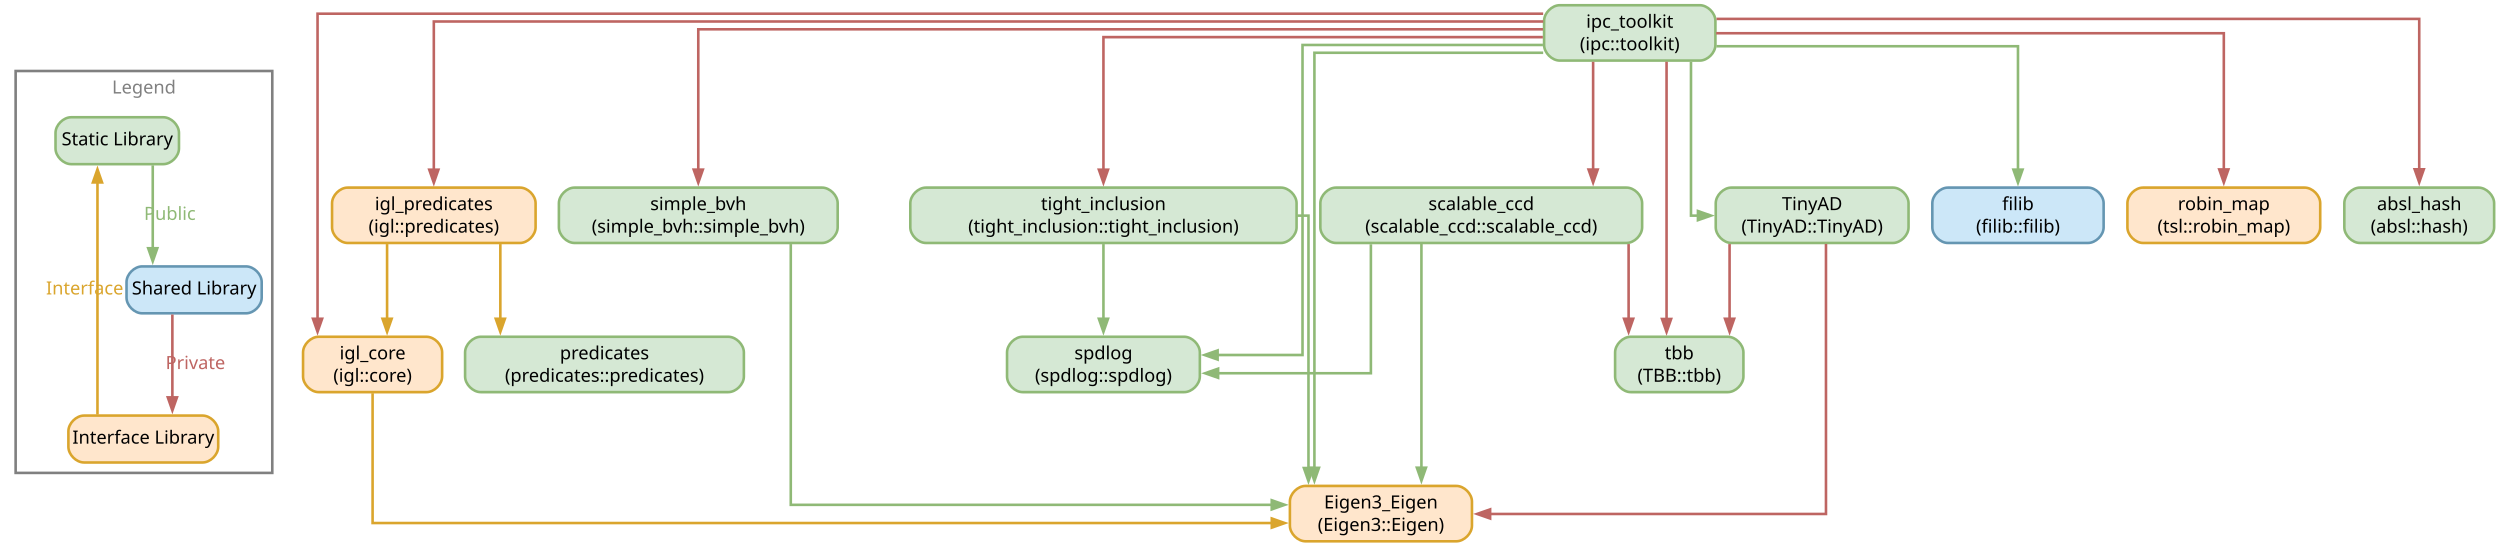
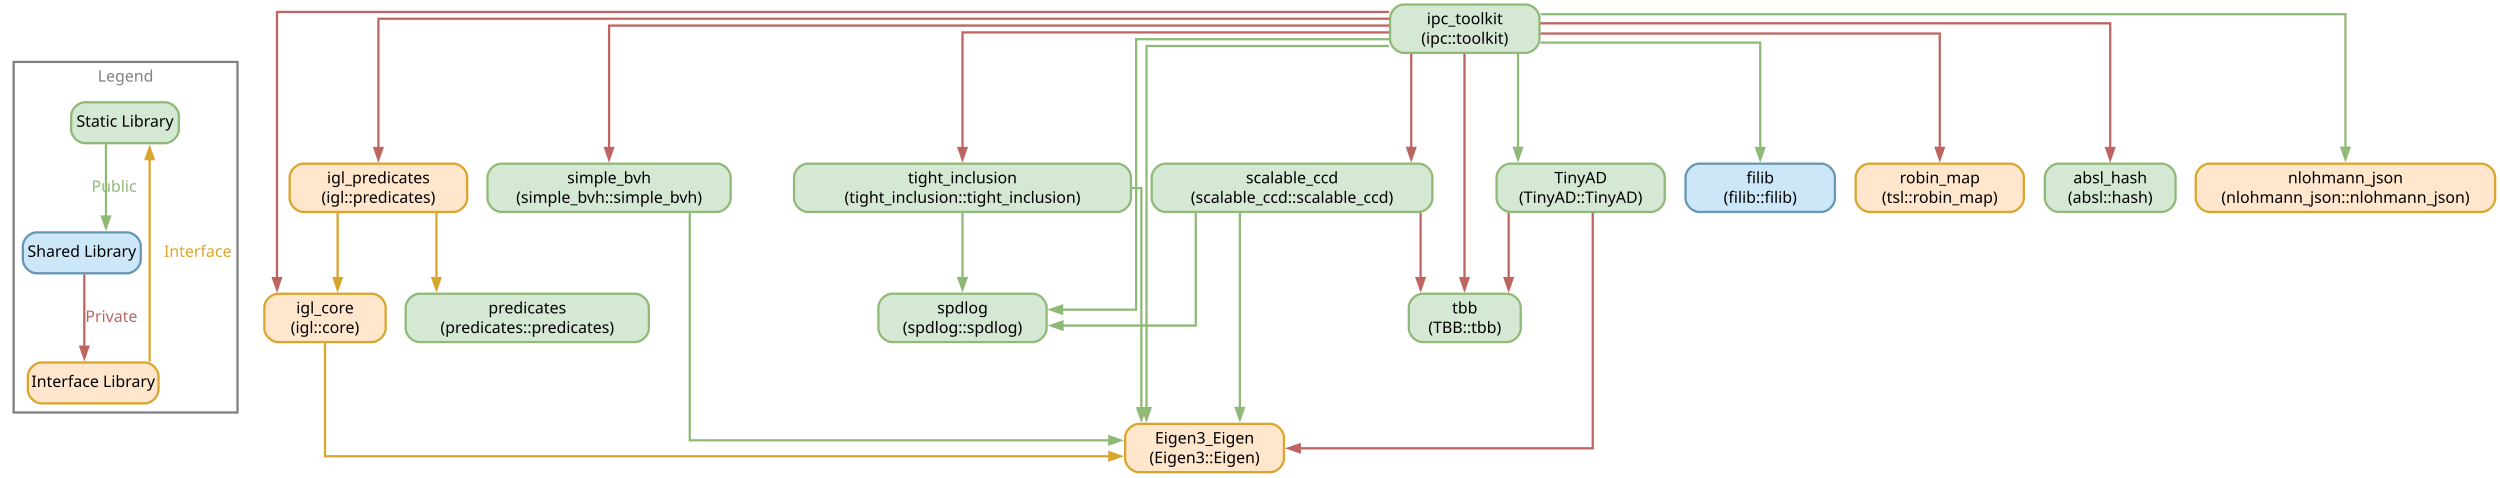
- <svg xmlns="http://www.w3.org/2000/svg" width="1919pt" height="420pt" viewBox="0.00 0.00 1919.00 420.00">
+ <svg xmlns="http://www.w3.org/2000/svg" width="2200pt" height="420pt" viewBox="0.00 0.00 2200.00 420.00">
  <g id="graph0" class="graph" transform="scale(1 1) rotate(0) translate(4 415.5)">
    <g id="clust1" class="cluster">
      <polygon fill="none" stroke="grey" stroke-width="2" points="8,-52.5 8,-361 205,-361 205,-52.5 8,-52.5" />
      <text xml:space="preserve" text-anchor="middle" x="106.5" y="-343.7" font-family="Avenir Medium" font-size="14.00" fill="grey">Legend</text>
    </g>
    <g id="node1" class="node">
-       <path fill="#d5e8d4" stroke="#8fb976" stroke-width="2" d="M121.38,-325.5C121.38,-325.5 50.62,-325.5 50.62,-325.5 44.62,-325.5 38.62,-319.5 38.62,-313.5 38.62,-313.5 38.62,-301.5 38.62,-301.5 38.62,-295.5 44.62,-289.5 50.62,-289.5 50.62,-289.5 121.38,-289.5 121.38,-289.5 127.38,-289.5 133.38,-295.5 133.38,-301.5 133.38,-301.5 133.38,-313.5 133.38,-313.5 133.38,-319.5 127.38,-325.5 121.38,-325.5" />
-       <text xml:space="preserve" text-anchor="middle" x="86" y="-303.95" font-family="Avenir Light" font-size="14.00">Static Library</text>
+       <path fill="#d5e8d4" stroke="#8fb976" stroke-width="2" d="M141.38,-325.5C141.38,-325.5 70.62,-325.5 70.62,-325.5 64.62,-325.5 58.62,-319.5 58.62,-313.5 58.62,-313.5 58.62,-301.5 58.62,-301.5 58.62,-295.5 64.62,-289.5 70.62,-289.5 70.62,-289.5 141.38,-289.5 141.38,-289.5 147.38,-289.5 153.38,-295.5 153.38,-301.5 153.38,-301.5 153.38,-313.5 153.38,-313.5 153.38,-319.5 147.38,-325.5 141.38,-325.5" />
+       <text xml:space="preserve" text-anchor="middle" x="106" y="-303.95" font-family="Avenir Light" font-size="14.00">Static Library</text>
    </g>
    <g id="node2" class="node">
-       <path fill="#cce7f8" stroke="#6596b2" stroke-width="2" d="M184.88,-211C184.88,-211 105.12,-211 105.12,-211 99.12,-211 93.12,-205 93.12,-199 93.12,-199 93.12,-187 93.12,-187 93.12,-181 99.12,-175 105.12,-175 105.12,-175 184.88,-175 184.88,-175 190.88,-175 196.88,-181 196.88,-187 196.88,-187 196.88,-199 196.88,-199 196.88,-205 190.88,-211 184.88,-211" />
-       <text xml:space="preserve" text-anchor="middle" x="145" y="-189.45" font-family="Avenir Light" font-size="14.00">Shared Library</text>
+       <path fill="#cce7f8" stroke="#6596b2" stroke-width="2" d="M107.88,-211C107.88,-211 28.12,-211 28.12,-211 22.12,-211 16.12,-205 16.12,-199 16.12,-199 16.12,-187 16.12,-187 16.12,-181 22.12,-175 28.12,-175 28.12,-175 107.88,-175 107.88,-175 113.88,-175 119.88,-181 119.88,-187 119.88,-187 119.88,-199 119.88,-199 119.88,-205 113.88,-211 107.88,-211" />
+       <text xml:space="preserve" text-anchor="middle" x="68" y="-189.45" font-family="Avenir Light" font-size="14.00">Shared Library</text>
    </g>
    <g id="edge1" class="edge">
-       <path fill="none" stroke="#8fb976" stroke-width="2" d="M113.25,-288.59C113.25,-288.59 113.25,-224.96 113.25,-224.96" />
-       <polygon fill="#8fb976" stroke="#8fb976" stroke-width="2" points="116.75,-224.96 113.25,-214.96 109.75,-224.96 116.75,-224.96" />
-       <text xml:space="preserve" text-anchor="middle" x="126.38" y="-246.7" font-family="Avenir Light" font-size="14.00" fill="#8fb976">Public</text>
+       <path fill="none" stroke="#8fb976" stroke-width="2" d="M89.25,-288.59C89.25,-288.59 89.25,-224.96 89.25,-224.96" />
+       <polygon fill="#8fb976" stroke="#8fb976" stroke-width="2" points="92.75,-224.96 89.25,-214.96 85.75,-224.96 92.75,-224.96" />
+       <text xml:space="preserve" text-anchor="middle" x="96.38" y="-246.7" font-family="Avenir Light" font-size="14.00" fill="#8fb976">Public</text>
    </g>
    <g id="node3" class="node">
-       <path fill="#ffe6cc" stroke="#daa52d" stroke-width="2" d="M151.5,-96.5C151.5,-96.5 60.5,-96.5 60.5,-96.5 54.5,-96.5 48.5,-90.5 48.5,-84.5 48.5,-84.5 48.5,-72.5 48.5,-72.5 48.5,-66.5 54.5,-60.5 60.5,-60.5 60.5,-60.5 151.5,-60.5 151.5,-60.5 157.5,-60.5 163.5,-66.5 163.5,-72.5 163.5,-72.5 163.5,-84.5 163.5,-84.5 163.5,-90.5 157.5,-96.5 151.5,-96.5" />
-       <text xml:space="preserve" text-anchor="middle" x="106" y="-74.95" font-family="Avenir Light" font-size="14.00">Interface Library</text>
+       <path fill="#ffe6cc" stroke="#daa52d" stroke-width="2" d="M123.5,-96.5C123.5,-96.5 32.5,-96.5 32.5,-96.5 26.5,-96.5 20.5,-90.5 20.5,-84.5 20.5,-84.5 20.5,-72.5 20.5,-72.5 20.5,-66.5 26.5,-60.5 32.5,-60.5 32.5,-60.5 123.5,-60.5 123.5,-60.5 129.5,-60.5 135.5,-66.5 135.5,-72.5 135.5,-72.5 135.5,-84.5 135.5,-84.5 135.5,-90.5 129.5,-96.5 123.5,-96.5" />
+       <text xml:space="preserve" text-anchor="middle" x="78" y="-74.95" font-family="Avenir Light" font-size="14.00">Interface Library</text>
    </g>
    <g id="edge3" class="edge">
-       <path fill="none" stroke="#be6562" stroke-width="2" d="M128.31,-174.09C128.31,-174.09 128.31,-110.46 128.31,-110.46" />
-       <polygon fill="#be6562" stroke="#be6562" stroke-width="2" points="131.81,-110.46 128.31,-100.46 124.81,-110.46 131.81,-110.46" />
-       <text xml:space="preserve" text-anchor="middle" x="146" y="-132.2" font-family="Avenir Light" font-size="14.00" fill="#be6562">Private</text>
+       <path fill="none" stroke="#be6562" stroke-width="2" d="M70.19,-174.09C70.19,-174.09 70.19,-110.46 70.19,-110.46" />
+       <polygon fill="#be6562" stroke="#be6562" stroke-width="2" points="73.69,-110.46 70.19,-100.46 66.69,-110.46 73.69,-110.46" />
+       <text xml:space="preserve" text-anchor="middle" x="94" y="-132.2" font-family="Avenir Light" font-size="14.00" fill="#be6562">Private</text>
    </g>
    <g id="edge2" class="edge">
-       <path fill="none" stroke="#daa52d" stroke-width="2" d="M70.81,-97.24C70.81,-97.24 70.81,-275.47 70.81,-275.47" />
-       <polygon fill="#daa52d" stroke="#daa52d" stroke-width="2" points="67.31,-275.47 70.81,-285.47 74.31,-275.47 67.31,-275.47" />
-       <text xml:space="preserve" text-anchor="middle" x="61" y="-189.45" font-family="Avenir Light" font-size="14.00" fill="#daa52d">Interface</text>
+       <path fill="none" stroke="#daa52d" stroke-width="2" d="M127.69,-97.24C127.69,-97.24 127.69,-275.47 127.69,-275.47" />
+       <polygon fill="#daa52d" stroke="#daa52d" stroke-width="2" points="124.19,-275.47 127.69,-285.47 131.19,-275.47 124.19,-275.47" />
+       <text xml:space="preserve" text-anchor="middle" x="170" y="-189.45" font-family="Avenir Light" font-size="14.00" fill="#daa52d">Interface</text>
    </g>
    <g id="node4" class="node">
-       <path fill="#d5e8d4" stroke="#8fb976" stroke-width="2" d="M1300.75,-411.5C1300.75,-411.5 1193.25,-411.5 1193.25,-411.5 1187.25,-411.5 1181.25,-405.5 1181.25,-399.5 1181.25,-399.5 1181.25,-381 1181.25,-381 1181.25,-375 1187.25,-369 1193.25,-369 1193.25,-369 1300.75,-369 1300.75,-369 1306.75,-369 1312.75,-375 1312.75,-381 1312.75,-381 1312.75,-399.5 1312.75,-399.5 1312.75,-405.5 1306.75,-411.5 1300.75,-411.5" />
-       <text xml:space="preserve" text-anchor="middle" x="1247" y="-394.2" font-family="Menlo" font-size="14.00">ipc_toolkit</text>
-       <text xml:space="preserve" text-anchor="middle" x="1247" y="-376.95" font-family="Menlo" font-size="14.00">(ipc::toolkit)</text>
+       <path fill="#d5e8d4" stroke="#8fb976" stroke-width="2" d="M1338.75,-411.5C1338.75,-411.5 1231.25,-411.5 1231.25,-411.5 1225.25,-411.5 1219.25,-405.5 1219.25,-399.5 1219.25,-399.5 1219.25,-381 1219.25,-381 1219.25,-375 1225.25,-369 1231.25,-369 1231.25,-369 1338.75,-369 1338.75,-369 1344.75,-369 1350.75,-375 1350.75,-381 1350.75,-381 1350.75,-399.5 1350.75,-399.5 1350.75,-405.5 1344.75,-411.5 1338.75,-411.5" />
+       <text xml:space="preserve" text-anchor="middle" x="1285" y="-394.2" font-family="Menlo" font-size="14.00">ipc_toolkit</text>
+       <text xml:space="preserve" text-anchor="middle" x="1285" y="-376.95" font-family="Menlo" font-size="14.00">(ipc::toolkit)</text>
    </g>
    <g id="node5" class="node">
      <path fill="#ffe6cc" stroke="#daa52d" stroke-width="2" d="M1113.88,-42.5C1113.88,-42.5 998.12,-42.5 998.12,-42.5 992.12,-42.5 986.12,-36.5 986.12,-30.5 986.12,-30.5 986.12,-12 986.12,-12 986.12,-6 992.12,0 998.12,0 998.12,0 1113.88,0 1113.88,0 1119.88,0 1125.88,-6 1125.88,-12 1125.88,-12 1125.88,-30.5 1125.88,-30.5 1125.88,-36.5 1119.88,-42.5 1113.88,-42.5" />
      <text xml:space="preserve" text-anchor="middle" x="1056" y="-25.2" font-family="Menlo" font-size="14.00">Eigen3_Eigen</text>
      <text xml:space="preserve" text-anchor="middle" x="1056" y="-7.95" font-family="Menlo" font-size="14.00">(Eigen3::Eigen)</text>
    </g>
    <g id="edge7" class="edge">
-       <path fill="none" stroke="#8fb976" stroke-width="2" d="M1180.54,-375C1108.88,-375 1004.94,-375 1004.94,-375 1004.94,-375 1004.94,-56.41 1004.94,-56.41" />
+       <path fill="none" stroke="#8fb976" stroke-width="2" d="M1218.27,-375C1135.44,-375 1004.94,-375 1004.94,-375 1004.94,-375 1004.94,-56.41 1004.94,-56.41" />
      <polygon fill="#8fb976" stroke="#8fb976" stroke-width="2" points="1008.44,-56.41 1004.94,-46.41 1001.44,-56.41 1008.44,-56.41" />
    </g>
    <g id="node6" class="node">
      <path fill="#cce7f8" stroke="#6596b2" stroke-width="2" d="M1598.75,-271.5C1598.75,-271.5 1491.25,-271.5 1491.25,-271.5 1485.25,-271.5 1479.25,-265.5 1479.25,-259.5 1479.25,-259.5 1479.25,-241 1479.25,-241 1479.25,-235 1485.25,-229 1491.25,-229 1491.25,-229 1598.75,-229 1598.75,-229 1604.75,-229 1610.75,-235 1610.75,-241 1610.75,-241 1610.75,-259.5 1610.75,-259.5 1610.75,-265.5 1604.75,-271.5 1598.75,-271.5" />
      <text xml:space="preserve" text-anchor="middle" x="1545" y="-254.2" font-family="Menlo" font-size="14.00">filib</text>
      <text xml:space="preserve" text-anchor="middle" x="1545" y="-236.95" font-family="Menlo" font-size="14.00">(filib::filib)</text>
    </g>
    <g id="edge8" class="edge">
-       <path fill="none" stroke="#8fb976" stroke-width="2" d="M1313.51,-380C1401.33,-380 1545,-380 1545,-380 1545,-380 1545,-285.29 1545,-285.29" />
-       <polygon fill="#8fb976" stroke="#8fb976" stroke-width="2" points="1548.5,-285.29 1545,-275.29 1541.5,-285.29 1548.5,-285.29" />
+       <path fill="none" stroke="#8fb976" stroke-width="2" d="M1351.62,-378C1428.65,-378 1545,-378 1545,-378 1545,-378 1545,-285.24 1545,-285.24" />
+       <polygon fill="#8fb976" stroke="#8fb976" stroke-width="2" points="1548.5,-285.24 1545,-275.24 1541.5,-285.24 1548.5,-285.24" />
    </g>
    <g id="node7" class="node">
      <path fill="#ffe6cc" stroke="#daa52d" stroke-width="2" d="M323.38,-157C323.38,-157 240.62,-157 240.62,-157 234.62,-157 228.62,-151 228.62,-145 228.62,-145 228.62,-126.5 228.62,-126.5 228.62,-120.5 234.62,-114.5 240.62,-114.5 240.62,-114.5 323.38,-114.5 323.38,-114.5 329.38,-114.5 335.38,-120.5 335.38,-126.5 335.38,-126.5 335.38,-145 335.38,-145 335.38,-151 329.38,-157 323.38,-157" />
      <text xml:space="preserve" text-anchor="middle" x="282" y="-139.7" font-family="Menlo" font-size="14.00">igl_core</text>
      <text xml:space="preserve" text-anchor="middle" x="282" y="-122.45" font-family="Menlo" font-size="14.00">(igl::core)</text>
    </g>
    <g id="edge9" class="edge">
-       <path fill="none" stroke="#be6562" stroke-width="2" d="M1180.52,-405C956,-405 239.75,-405 239.75,-405 239.75,-405 239.75,-170.81 239.75,-170.81" />
+       <path fill="none" stroke="#be6562" stroke-width="2" d="M1218.42,-405C988.19,-405 239.75,-405 239.75,-405 239.75,-405 239.75,-170.81 239.75,-170.81" />
      <polygon fill="#be6562" stroke="#be6562" stroke-width="2" points="243.25,-170.81 239.75,-160.81 236.25,-170.81 243.25,-170.81" />
    </g>
    <g id="node8" class="node">
      <path fill="#ffe6cc" stroke="#daa52d" stroke-width="2" d="M395.12,-271.5C395.12,-271.5 262.88,-271.5 262.88,-271.5 256.88,-271.5 250.88,-265.5 250.88,-259.5 250.88,-259.5 250.88,-241 250.88,-241 250.88,-235 256.88,-229 262.88,-229 262.88,-229 395.12,-229 395.12,-229 401.12,-229 407.12,-235 407.12,-241 407.12,-241 407.12,-259.5 407.12,-259.5 407.12,-265.5 401.12,-271.5 395.12,-271.5" />
      <text xml:space="preserve" text-anchor="middle" x="329" y="-254.2" font-family="Menlo" font-size="14.00">igl_predicates</text>
      <text xml:space="preserve" text-anchor="middle" x="329" y="-236.95" font-family="Menlo" font-size="14.00">(igl::predicates)</text>
    </g>
    <g id="edge10" class="edge">
-       <path fill="none" stroke="#be6562" stroke-width="2" d="M1180.61,-399C969.74,-399 329,-399 329,-399 329,-399 329,-285.23 329,-285.23" />
+       <path fill="none" stroke="#be6562" stroke-width="2" d="M1218.53,-399C1001.74,-399 329,-399 329,-399 329,-399 329,-285.23 329,-285.23" />
      <polygon fill="#be6562" stroke="#be6562" stroke-width="2" points="332.5,-285.23 329,-275.23 325.5,-285.23 332.5,-285.23" />
    </g>
    <g id="node10" class="node">
      <path fill="#ffe6cc" stroke="#daa52d" stroke-width="2" d="M1765,-271.5C1765,-271.5 1641,-271.5 1641,-271.5 1635,-271.5 1629,-265.5 1629,-259.5 1629,-259.5 1629,-241 1629,-241 1629,-235 1635,-229 1641,-229 1641,-229 1765,-229 1765,-229 1771,-229 1777,-235 1777,-241 1777,-241 1777,-259.5 1777,-259.5 1777,-265.5 1771,-271.5 1765,-271.5" />
      <text xml:space="preserve" text-anchor="middle" x="1703" y="-254.2" font-family="Menlo" font-size="14.00">robin_map</text>
      <text xml:space="preserve" text-anchor="middle" x="1703" y="-236.95" font-family="Menlo" font-size="14.00">(tsl::robin_map)</text>
    </g>
    <g id="edge11" class="edge">
-       <path fill="none" stroke="#be6562" stroke-width="2" d="M1313.31,-390C1439.78,-390 1703,-390 1703,-390 1703,-390 1703,-285.42 1703,-285.42" />
-       <polygon fill="#be6562" stroke="#be6562" stroke-width="2" points="1706.5,-285.42 1703,-275.42 1699.5,-285.42 1706.5,-285.42" />
+       <path fill="none" stroke="#be6562" stroke-width="2" d="M1351.7,-386C1469.71,-386 1703,-386 1703,-386 1703,-386 1703,-285.39 1703,-285.39" />
+       <polygon fill="#be6562" stroke="#be6562" stroke-width="2" points="1706.5,-285.39 1703,-275.39 1699.5,-285.39 1706.5,-285.39" />
    </g>
    <g id="node11" class="node">
      <path fill="#d5e8d4" stroke="#8fb976" stroke-width="2" d="M1244.5,-271.5C1244.5,-271.5 1021.5,-271.5 1021.5,-271.5 1015.5,-271.5 1009.5,-265.5 1009.5,-259.5 1009.5,-259.5 1009.5,-241 1009.5,-241 1009.5,-235 1015.5,-229 1021.5,-229 1021.5,-229 1244.5,-229 1244.5,-229 1250.5,-229 1256.5,-235 1256.5,-241 1256.5,-241 1256.5,-259.5 1256.5,-259.5 1256.5,-265.5 1250.5,-271.5 1244.5,-271.5" />
      <text xml:space="preserve" text-anchor="middle" x="1133" y="-254.2" font-family="Menlo" font-size="14.00">scalable_ccd</text>
      <text xml:space="preserve" text-anchor="middle" x="1133" y="-236.95" font-family="Menlo" font-size="14.00">(scalable_ccd::scalable_ccd)</text>
    </g>
    <g id="edge15" class="edge">
-       <path fill="none" stroke="#be6562" stroke-width="2" d="M1218.88,-368.07C1218.88,-368.07 1218.88,-285.36 1218.88,-285.36" />
-       <polygon fill="#be6562" stroke="#be6562" stroke-width="2" points="1222.38,-285.36 1218.88,-275.36 1215.38,-285.36 1222.38,-285.36" />
+       <path fill="none" stroke="#be6562" stroke-width="2" d="M1237.88,-368.07C1237.88,-368.07 1237.88,-285.36 1237.88,-285.36" />
+       <polygon fill="#be6562" stroke="#be6562" stroke-width="2" points="1241.38,-285.36 1237.88,-275.36 1234.38,-285.36 1241.38,-285.36" />
    </g>
    <g id="node12" class="node">
      <path fill="#d5e8d4" stroke="#8fb976" stroke-width="2" d="M905,-157C905,-157 781,-157 781,-157 775,-157 769,-151 769,-145 769,-145 769,-126.5 769,-126.5 769,-120.5 775,-114.5 781,-114.5 781,-114.5 905,-114.5 905,-114.5 911,-114.5 917,-120.5 917,-126.5 917,-126.5 917,-145 917,-145 917,-151 911,-157 905,-157" />
      <text xml:space="preserve" text-anchor="middle" x="843" y="-139.7" font-family="Menlo" font-size="14.00">spdlog</text>
      <text xml:space="preserve" text-anchor="middle" x="843" y="-122.45" font-family="Menlo" font-size="14.00">(spdlog::spdlog)</text>
    </g>
    <g id="edge18" class="edge">
-       <path fill="none" stroke="#8fb976" stroke-width="2" d="M1180.35,-381C1105.93,-381 995.81,-381 995.81,-381 995.81,-381 995.81,-143 995.81,-143 995.81,-143 930.64,-143 930.64,-143" />
+       <path fill="none" stroke="#8fb976" stroke-width="2" d="M1218.29,-381C1132.89,-381 995.81,-381 995.81,-381 995.81,-381 995.81,-143 995.81,-143 995.81,-143 930.64,-143 930.64,-143" />
      <polygon fill="#8fb976" stroke="#8fb976" stroke-width="2" points="930.64,-139.5 920.64,-143 930.64,-146.5 930.64,-139.5" />
    </g>
    <g id="node13" class="node">
      <path fill="#d5e8d4" stroke="#8fb976" stroke-width="2" d="M1322.25,-157C1322.25,-157 1247.75,-157 1247.75,-157 1241.75,-157 1235.75,-151 1235.75,-145 1235.75,-145 1235.75,-126.5 1235.75,-126.5 1235.75,-120.5 1241.75,-114.5 1247.75,-114.5 1247.75,-114.5 1322.25,-114.5 1322.25,-114.5 1328.25,-114.5 1334.25,-120.5 1334.25,-126.5 1334.25,-126.5 1334.25,-145 1334.25,-145 1334.25,-151 1328.25,-157 1322.25,-157" />
      <text xml:space="preserve" text-anchor="middle" x="1285" y="-139.7" font-family="Menlo" font-size="14.00">tbb</text>
      <text xml:space="preserve" text-anchor="middle" x="1285" y="-122.45" font-family="Menlo" font-size="14.00">(TBB::tbb)</text>
    </g>
    <g id="edge19" class="edge">
-       <path fill="none" stroke="#be6562" stroke-width="2" d="M1275.25,-368.11C1275.25,-368.11 1275.25,-170.68 1275.25,-170.68" />
-       <polygon fill="#be6562" stroke="#be6562" stroke-width="2" points="1278.75,-170.68 1275.25,-160.68 1271.75,-170.68 1278.75,-170.68" />
+       <path fill="none" stroke="#be6562" stroke-width="2" d="M1284.75,-368.11C1284.75,-368.11 1284.75,-170.68 1284.75,-170.68" />
+       <polygon fill="#be6562" stroke="#be6562" stroke-width="2" points="1288.25,-170.68 1284.75,-160.68 1281.25,-170.68 1288.25,-170.68" />
    </g>
    <g id="node14" class="node">
      <path fill="#d5e8d4" stroke="#8fb976" stroke-width="2" d="M627,-271.5C627,-271.5 437,-271.5 437,-271.5 431,-271.5 425,-265.5 425,-259.5 425,-259.5 425,-241 425,-241 425,-235 431,-229 437,-229 437,-229 627,-229 627,-229 633,-229 639,-235 639,-241 639,-241 639,-259.5 639,-259.5 639,-265.5 633,-271.5 627,-271.5" />
      <text xml:space="preserve" text-anchor="middle" x="532" y="-254.2" font-family="Menlo" font-size="14.00">simple_bvh</text>
      <text xml:space="preserve" text-anchor="middle" x="532" y="-236.95" font-family="Menlo" font-size="14.00">(simple_bvh::simple_bvh)</text>
    </g>
    <g id="edge17" class="edge">
-       <path fill="none" stroke="#be6562" stroke-width="2" d="M1180.38,-393C1002.88,-393 532,-393 532,-393 532,-393 532,-285.27 532,-285.27" />
+       <path fill="none" stroke="#be6562" stroke-width="2" d="M1218.51,-393C1034.49,-393 532,-393 532,-393 532,-393 532,-285.27 532,-285.27" />
      <polygon fill="#be6562" stroke="#be6562" stroke-width="2" points="535.5,-285.27 532,-275.27 528.5,-285.27 535.5,-285.27" />
    </g>
    <g id="node15" class="node">
      <path fill="#d5e8d4" stroke="#8fb976" stroke-width="2" d="M979.25,-271.5C979.25,-271.5 706.75,-271.5 706.75,-271.5 700.75,-271.5 694.75,-265.5 694.75,-259.5 694.75,-259.5 694.75,-241 694.75,-241 694.75,-235 700.75,-229 706.75,-229 706.75,-229 979.25,-229 979.25,-229 985.25,-229 991.25,-235 991.25,-241 991.25,-241 991.25,-259.5 991.25,-259.5 991.25,-265.5 985.25,-271.5 979.25,-271.5" />
      <text xml:space="preserve" text-anchor="middle" x="843" y="-254.2" font-family="Menlo" font-size="14.00">tight_inclusion</text>
      <text xml:space="preserve" text-anchor="middle" x="843" y="-236.95" font-family="Menlo" font-size="14.00">(tight_inclusion::tight_inclusion)</text>
    </g>
    <g id="edge22" class="edge">
-       <path fill="none" stroke="#be6562" stroke-width="2" d="M1180.29,-387C1065.54,-387 843,-387 843,-387 843,-387 843,-285.25 843,-285.25" />
+       <path fill="none" stroke="#be6562" stroke-width="2" d="M1218.35,-387C1094.87,-387 843,-387 843,-387 843,-387 843,-285.25 843,-285.25" />
      <polygon fill="#be6562" stroke="#be6562" stroke-width="2" points="846.5,-285.25 843,-275.25 839.5,-285.25 846.5,-285.25" />
    </g>
    <g id="node16" class="node">
      <path fill="#d5e8d4" stroke="#8fb976" stroke-width="2" d="M1898.5,-271.5C1898.5,-271.5 1807.5,-271.5 1807.5,-271.5 1801.5,-271.5 1795.5,-265.5 1795.5,-259.5 1795.5,-259.5 1795.5,-241 1795.5,-241 1795.5,-235 1801.5,-229 1807.5,-229 1807.5,-229 1898.5,-229 1898.5,-229 1904.5,-229 1910.5,-235 1910.5,-241 1910.5,-241 1910.5,-259.5 1910.5,-259.5 1910.5,-265.5 1904.5,-271.5 1898.5,-271.5" />
      <text xml:space="preserve" text-anchor="middle" x="1853" y="-254.2" font-family="Menlo" font-size="14.00">absl_hash</text>
      <text xml:space="preserve" text-anchor="middle" x="1853" y="-236.95" font-family="Menlo" font-size="14.00">(absl::hash)</text>
    </g>
    <g id="edge23" class="edge">
-       <path fill="none" stroke="#be6562" stroke-width="2" d="M1313.59,-401C1471.01,-401 1853,-401 1853,-401 1853,-401 1853,-285.52 1853,-285.52" />
-       <polygon fill="#be6562" stroke="#be6562" stroke-width="2" points="1856.5,-285.52 1853,-275.52 1849.5,-285.52 1856.5,-285.52" />
+       <path fill="none" stroke="#be6562" stroke-width="2" d="M1351.55,-395C1501.54,-395 1853,-395 1853,-395 1853,-395 1853,-285.26 1853,-285.26" />
+       <polygon fill="#be6562" stroke="#be6562" stroke-width="2" points="1856.5,-285.26 1853,-275.26 1849.5,-285.26 1856.5,-285.26" />
    </g>
    <g id="node17" class="node">
      <path fill="#d5e8d4" stroke="#8fb976" stroke-width="2" d="M1449,-271.5C1449,-271.5 1325,-271.5 1325,-271.5 1319,-271.5 1313,-265.5 1313,-259.5 1313,-259.5 1313,-241 1313,-241 1313,-235 1319,-229 1325,-229 1325,-229 1449,-229 1449,-229 1455,-229 1461,-235 1461,-241 1461,-241 1461,-259.5 1461,-259.5 1461,-265.5 1455,-271.5 1449,-271.5" />
      <text xml:space="preserve" text-anchor="middle" x="1387" y="-254.2" font-family="Menlo" font-size="14.00">TinyAD</text>
      <text xml:space="preserve" text-anchor="middle" x="1387" y="-236.95" font-family="Menlo" font-size="14.00">(TinyAD::TinyAD)</text>
    </g>
    <g id="edge24" class="edge">
-       <path fill="none" stroke="#8fb976" stroke-width="2" d="M1294,-368.03C1294,-328.48 1294,-250 1294,-250 1294,-250 1299.35,-250 1299.35,-250" />
-       <polygon fill="#8fb976" stroke="#8fb976" stroke-width="2" points="1299.35,-253.5 1309.35,-250 1299.35,-246.5 1299.35,-253.5" />
+       <path fill="none" stroke="#8fb976" stroke-width="2" d="M1331.88,-368.07C1331.88,-368.07 1331.88,-285.36 1331.88,-285.36" />
+       <polygon fill="#8fb976" stroke="#8fb976" stroke-width="2" points="1335.38,-285.36 1331.88,-275.36 1328.38,-285.36 1335.38,-285.36" />
+     </g>
+     <g id="node18" class="node">
+       <path fill="#ffe6cc" stroke="#daa52d" stroke-width="2" d="M2179.75,-271.5C2179.75,-271.5 1940.25,-271.5 1940.25,-271.5 1934.25,-271.5 1928.25,-265.5 1928.25,-259.5 1928.25,-259.5 1928.25,-241 1928.25,-241 1928.25,-235 1934.25,-229 1940.25,-229 1940.25,-229 2179.75,-229 2179.75,-229 2185.75,-229 2191.75,-235 2191.75,-241 2191.75,-241 2191.75,-259.5 2191.75,-259.5 2191.75,-265.5 2185.75,-271.5 2179.75,-271.5" />
+       <text xml:space="preserve" text-anchor="middle" x="2060" y="-254.2" font-family="Menlo" font-size="14.00">nlohmann_json</text>
+       <text xml:space="preserve" text-anchor="middle" x="2060" y="-236.95" font-family="Menlo" font-size="14.00">(nlohmann_json::nlohmann_json)</text>
+     </g>
+     <g id="edge27" class="edge">
+       <path fill="none" stroke="#8fb976" stroke-width="2" d="M1351.75,-403C1539.73,-403 2060,-403 2060,-403 2060,-403 2060,-285.49 2060,-285.49" />
+       <polygon fill="#8fb976" stroke="#8fb976" stroke-width="2" points="2063.5,-285.49 2060,-275.49 2056.5,-285.49 2063.5,-285.49" />
    </g>
    <g id="edge4" class="edge">
      <path fill="none" stroke="#daa52d" stroke-width="2" d="M282,-113.7C282,-78.62 282,-14 282,-14 282,-14 972.23,-14 972.23,-14" />
      <polygon fill="#daa52d" stroke="#daa52d" stroke-width="2" points="972.23,-17.5 982.23,-14 972.23,-10.5 972.23,-17.5" />
    </g>
    <g id="edge5" class="edge">
      <path fill="none" stroke="#daa52d" stroke-width="2" d="M293.12,-228.17C293.12,-228.17 293.12,-170.79 293.12,-170.79" />
      <polygon fill="#daa52d" stroke="#daa52d" stroke-width="2" points="296.63,-170.79 293.13,-160.79 289.63,-170.79 296.63,-170.79" />
    </g>
    <g id="node9" class="node">
      <path fill="#d5e8d4" stroke="#8fb976" stroke-width="2" d="M555,-157C555,-157 365,-157 365,-157 359,-157 353,-151 353,-145 353,-145 353,-126.5 353,-126.5 353,-120.5 359,-114.5 365,-114.5 365,-114.5 555,-114.5 555,-114.5 561,-114.5 567,-120.5 567,-126.5 567,-126.5 567,-145 567,-145 567,-151 561,-157 555,-157" />
      <text xml:space="preserve" text-anchor="middle" x="460" y="-139.7" font-family="Menlo" font-size="14.00">predicates</text>
      <text xml:space="preserve" text-anchor="middle" x="460" y="-122.45" font-family="Menlo" font-size="14.00">(predicates::predicates)</text>
    </g>
    <g id="edge6" class="edge">
      <path fill="none" stroke="#daa52d" stroke-width="2" d="M380.06,-228.17C380.06,-228.17 380.06,-170.79 380.06,-170.79" />
      <polygon fill="#daa52d" stroke="#daa52d" stroke-width="2" points="383.56,-170.79 380.06,-160.79 376.56,-170.79 383.56,-170.79" />
    </g>
    <g id="edge12" class="edge">
      <path fill="none" stroke="#8fb976" stroke-width="2" d="M1087.08,-228.29C1087.08,-228.29 1087.08,-56.5 1087.08,-56.5" />
      <polygon fill="#8fb976" stroke="#8fb976" stroke-width="2" points="1090.58,-56.5 1087.08,-46.5 1083.58,-56.5 1090.58,-56.5" />
    </g>
    <g id="edge13" class="edge">
      <path fill="none" stroke="#8fb976" stroke-width="2" d="M1048.29,-228.01C1048.29,-193.01 1048.29,-129 1048.29,-129 1048.29,-129 931.01,-129 931.01,-129" />
      <polygon fill="#8fb976" stroke="#8fb976" stroke-width="2" points="931.01,-125.5 921.01,-129 931.01,-132.5 931.01,-125.5" />
    </g>
    <g id="edge14" class="edge">
      <path fill="none" stroke="#be6562" stroke-width="2" d="M1246.12,-228.17C1246.12,-228.17 1246.12,-170.79 1246.12,-170.79" />
      <polygon fill="#be6562" stroke="#be6562" stroke-width="2" points="1249.63,-170.79 1246.13,-160.79 1242.63,-170.79 1249.63,-170.79" />
    </g>
    <g id="edge16" class="edge">
      <path fill="none" stroke="#8fb976" stroke-width="2" d="M603,-228.13C603,-171.91 603,-28 603,-28 603,-28 972.19,-28 972.19,-28" />
      <polygon fill="#8fb976" stroke="#8fb976" stroke-width="2" points="972.19,-31.5 982.19,-28 972.19,-24.5 972.19,-31.5" />
    </g>
    <g id="edge20" class="edge">
      <path fill="none" stroke="#8fb976" stroke-width="2" d="M991.91,-250C997.26,-250 1000.38,-250 1000.38,-250 1000.38,-250 1000.38,-56.21 1000.38,-56.21" />
      <polygon fill="#8fb976" stroke="#8fb976" stroke-width="2" points="1003.88,-56.21 1000.38,-46.21 996.88,-56.21 1003.88,-56.21" />
    </g>
    <g id="edge21" class="edge">
      <path fill="none" stroke="#8fb976" stroke-width="2" d="M843,-228.17C843,-228.17 843,-170.79 843,-170.79" />
      <polygon fill="#8fb976" stroke="#8fb976" stroke-width="2" points="846.5,-170.79 843,-160.79 839.5,-170.79 846.5,-170.79" />
    </g>
    <g id="edge25" class="edge">
      <path fill="none" stroke="#be6562" stroke-width="2" d="M1397.62,-228.27C1397.62,-170.89 1397.62,-21 1397.62,-21 1397.62,-21 1139.81,-21 1139.81,-21" />
      <polygon fill="#be6562" stroke="#be6562" stroke-width="2" points="1139.81,-17.5 1129.81,-21 1139.81,-24.5 1139.81,-17.5" />
    </g>
    <g id="edge26" class="edge">
      <path fill="none" stroke="#be6562" stroke-width="2" d="M1323.62,-228.17C1323.62,-228.17 1323.62,-170.79 1323.62,-170.79" />
      <polygon fill="#be6562" stroke="#be6562" stroke-width="2" points="1327.13,-170.79 1323.63,-160.79 1320.13,-170.79 1327.13,-170.79" />
    </g>
  </g>
</svg>
